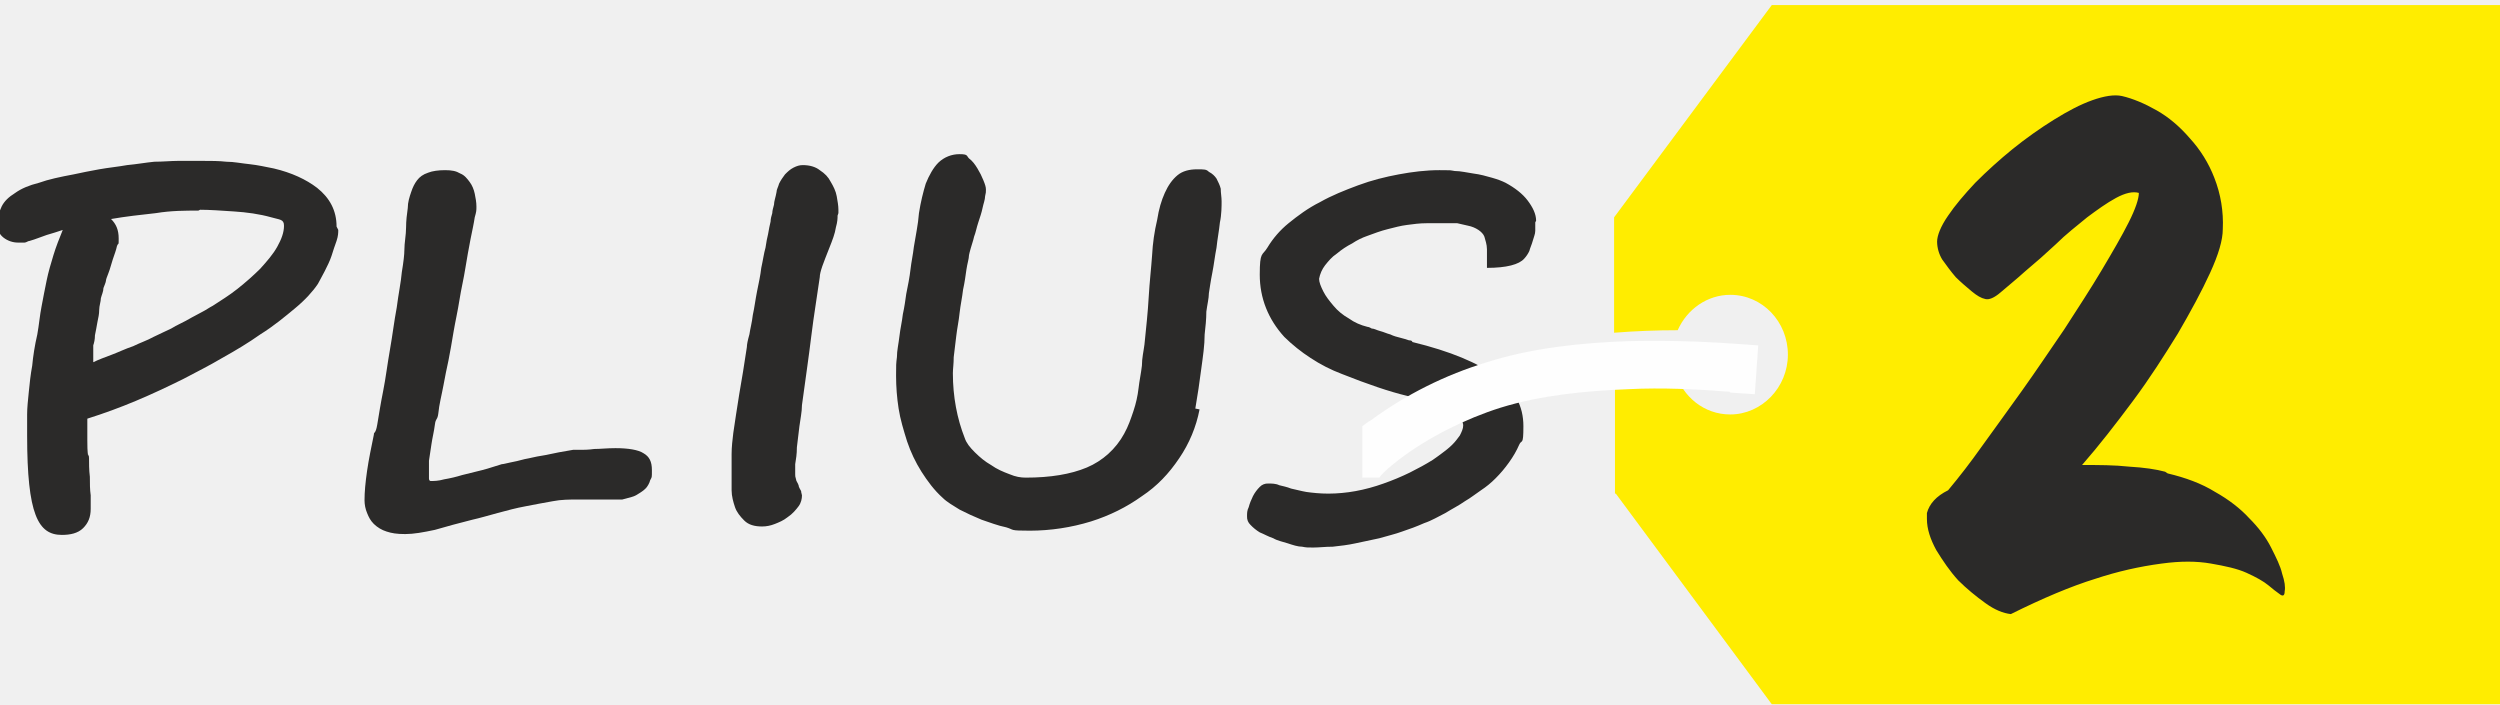
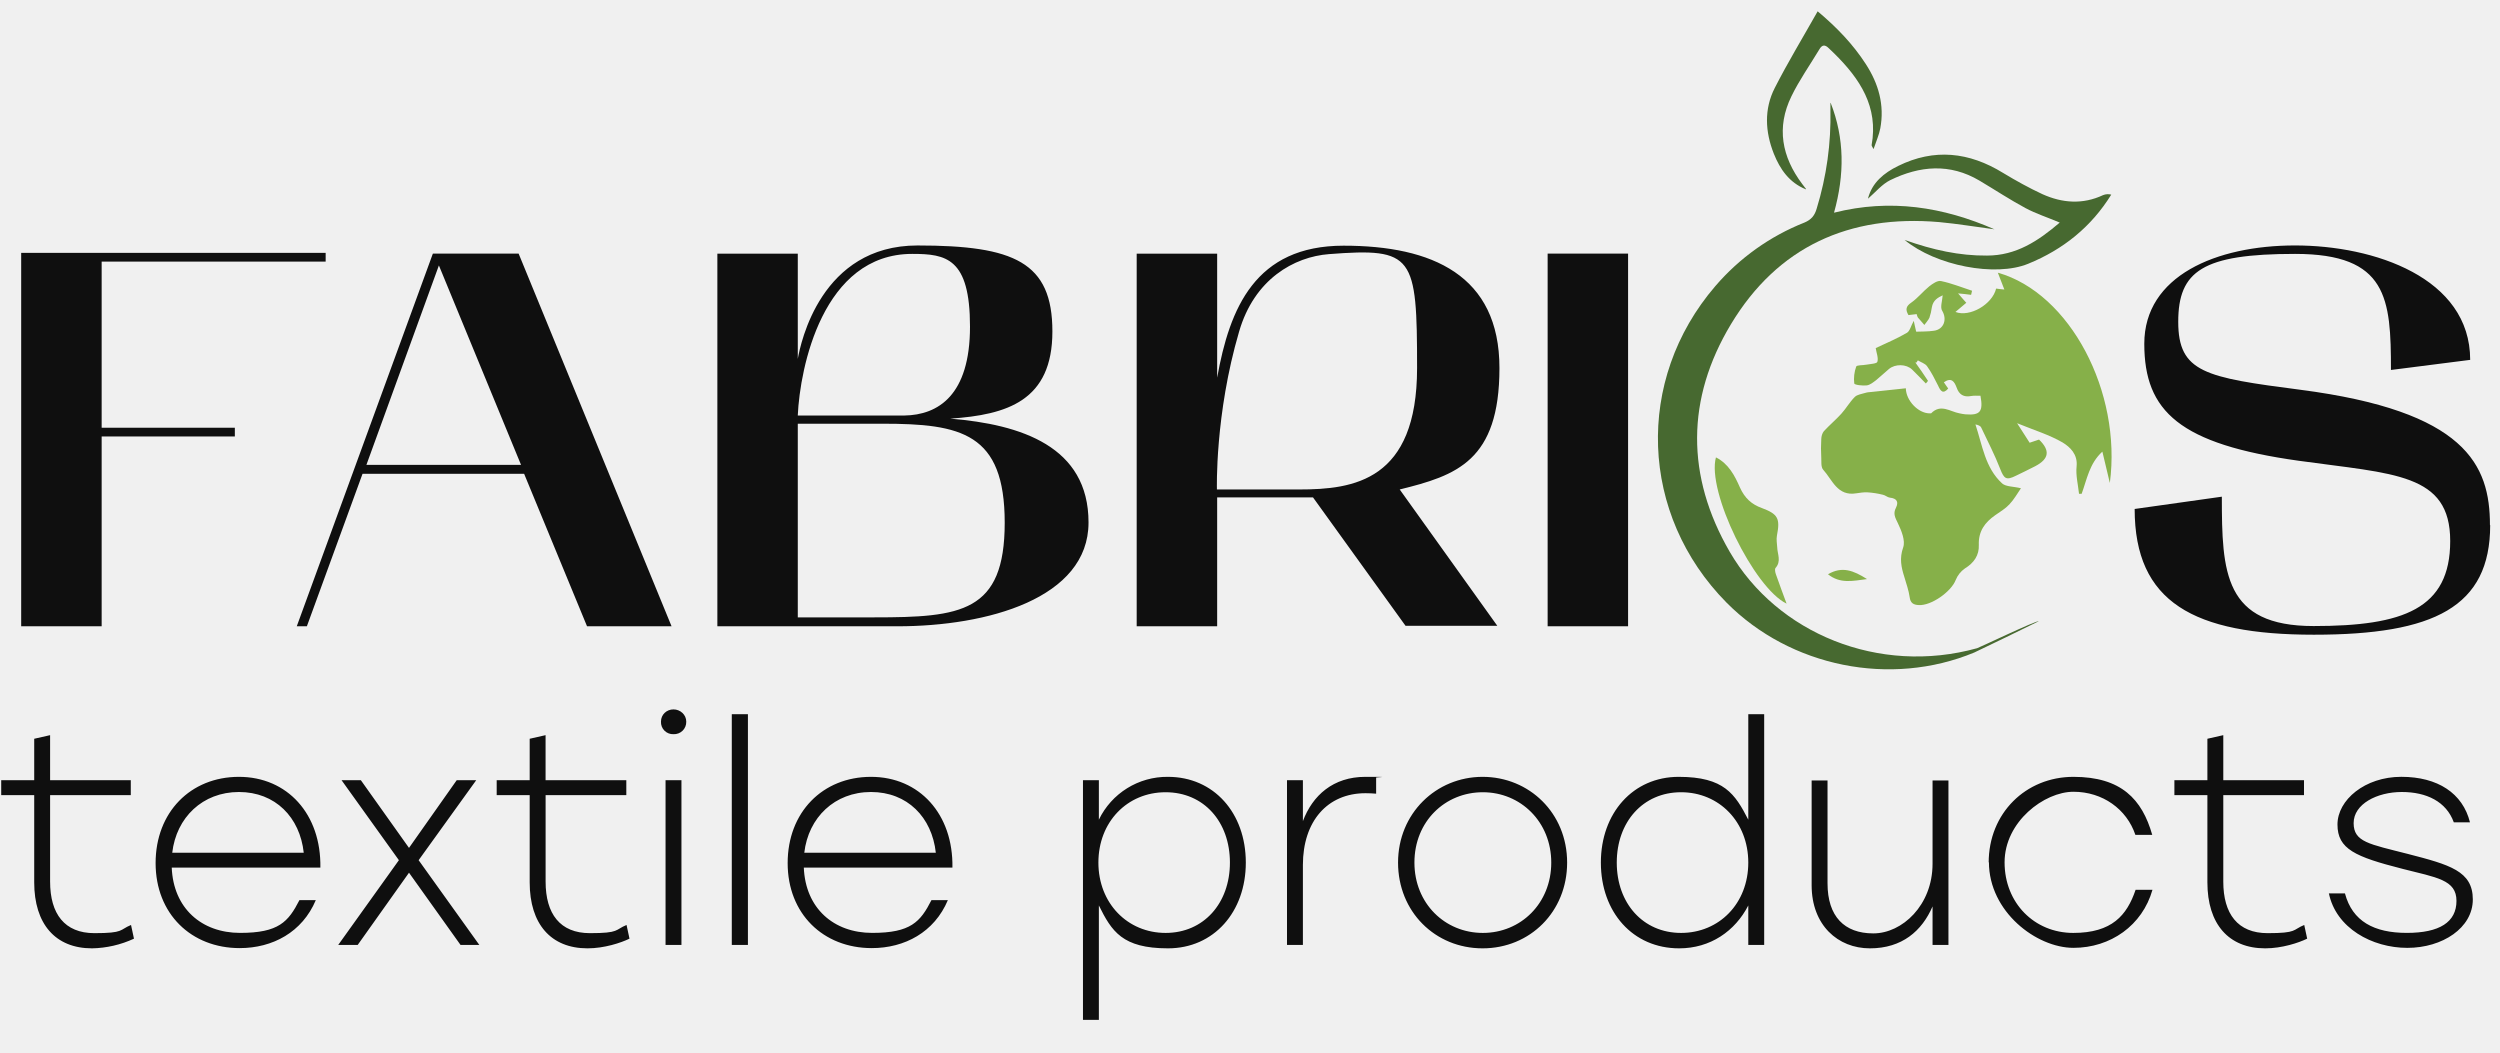
- <svg xmlns="http://www.w3.org/2000/svg" width="142" height="40" fill="none">
-   <g clip-path="url(#clip0_2009_5105)">
-     <path fill-rule="evenodd" clip-rule="evenodd" d="M91.73 28.038v-6.746a41.713 41.713 0 013.418-.144c.434 1.388 1.637 2.393 3.13 2.393 1.782 0 3.274-1.531 3.274-3.398 0-1.866-1.444-3.397-3.274-3.397-1.3 0-2.456.814-2.985 2.01-1.204 0-2.408.048-3.612.143v-6.555L100.638.287H142V40h-41.362l-8.86-11.962h-.049z" fill="#FFED00" />
-     <path d="M123.124 26.89c1.012.24 1.927.574 2.697 1.053.77.43 1.445.956 1.926 1.483.53.526.963 1.1 1.252 1.675.289.574.53 1.052.626 1.483.144.43.193.765.144 1.005 0 .239-.096.287-.24.19a9.417 9.417 0 01-.674-.525c-.289-.24-.723-.479-1.252-.718-.53-.24-1.204-.383-2.023-.526-.818-.144-1.733-.144-2.793 0a20.462 20.462 0 00-3.755.86c-1.397.431-2.986 1.101-4.816 2.01-.433-.047-.915-.239-1.444-.622-.53-.382-1.06-.813-1.541-1.291-.482-.527-.867-1.101-1.252-1.723-.337-.622-.53-1.196-.53-1.77v-.335c.145-.527.53-.957 1.204-1.292a38.476 38.476 0 001.878-2.44c.722-1.005 1.493-2.058 2.311-3.206.819-1.148 1.589-2.297 2.408-3.493.77-1.196 1.493-2.296 2.119-3.35.626-1.052 1.155-1.96 1.54-2.726.386-.766.578-1.34.578-1.675-.337-.096-.77 0-1.3.287-.529.287-1.059.67-1.637 1.1-.578.479-1.204.957-1.782 1.532a40 40 0 01-1.733 1.53c-.53.48-1.011.862-1.396 1.197-.386.335-.675.43-.867.383-.241-.048-.482-.192-.771-.431-.289-.24-.626-.526-.915-.813-.288-.335-.529-.67-.77-1.005a1.996 1.996 0 01-.289-1.005c0-.335.193-.861.626-1.483.385-.574.915-1.196 1.541-1.866a27.955 27.955 0 012.119-1.914 23.846 23.846 0 012.359-1.675c.771-.478 1.493-.861 2.167-1.1.674-.24 1.252-.335 1.685-.24.626.144 1.3.431 1.974.814.675.383 1.301.909 1.878 1.579a7.118 7.118 0 011.397 2.249 7.03 7.03 0 01.481 2.918c0 .622-.24 1.436-.722 2.488-.481 1.053-1.107 2.201-1.83 3.445-.77 1.244-1.589 2.536-2.552 3.828-.963 1.292-1.926 2.536-2.889 3.637.963 0 1.83 0 2.697.095.818.048 1.492.144 2.022.287M87.203 12.632v.478c0 .191-.096.383-.144.574-.049.192-.145.383-.193.574a1.669 1.669 0 01-.289.431c-.289.335-1.011.526-2.118.526v-1.052c0-.287-.097-.527-.145-.718-.048-.144-.193-.287-.337-.383a1.612 1.612 0 00-.578-.239c-.192-.048-.433-.096-.626-.144H81.04c-.386 0-.77.048-1.108.096-.385.048-.722.144-1.107.24-.386.095-.77.239-1.156.382a3.72 3.72 0 00-.867.43 4.53 4.53 0 00-.866.575c-.29.191-.482.43-.675.67a1.8 1.8 0 00-.337.765c0 .192.097.43.241.718.145.287.337.526.578.813.24.288.53.527.867.718.337.24.674.383 1.06.479 0 0 .095 0 .24.095.144 0 .289.096.481.144.193.048.385.143.578.191.193.096.385.144.578.192a5.6 5.6 0 01.481.143c.145 0 .193.048.193.096 2.167.526 3.756 1.196 4.767 1.962 1.06.765 1.541 1.674 1.541 2.822 0 1.149-.096.718-.24 1.053-.145.335-.338.67-.579 1.005-.24.335-.481.622-.77.909a5.04 5.04 0 01-.819.67c-.288.191-.577.43-.914.622-.337.24-.723.43-1.108.67-.385.191-.77.43-1.204.574-.433.191-.818.335-1.252.478-.385.144-.818.24-1.3.383-.433.096-.915.191-1.348.287-.433.096-.867.144-1.3.192-.433 0-.77.047-1.108.047-.337 0-.385 0-.626-.047-.24 0-.53-.096-.818-.192-.29-.096-.578-.143-.819-.287-.289-.096-.53-.24-.77-.335a2.546 2.546 0 01-.53-.43.612.612 0 01-.192-.479c0-.191 0-.335.096-.526.048-.192.144-.43.24-.622.097-.192.241-.383.386-.526a.62.62 0 01.481-.192c.193 0 .434 0 .626.096.193.048.434.096.674.191.241.048.578.144.867.192.337.047.77.095 1.252.095a8.8 8.8 0 001.54-.143c.53-.096 1.06-.24 1.59-.43a13.92 13.92 0 001.493-.623c.481-.24.915-.478 1.3-.718.144-.095.337-.239.53-.382.192-.144.385-.288.577-.479.193-.191.29-.335.434-.526.096-.191.192-.383.192-.574 0-.192-.144-.43-.481-.622-.482-.287-.963-.527-1.445-.67-.481-.144-.915-.287-1.252-.383-1.011-.24-2.263-.67-3.707-1.244a8.928 8.928 0 01-1.782-.91 9.562 9.562 0 01-1.493-1.195c-.915-1.005-1.396-2.201-1.396-3.54 0-1.34.144-1.053.433-1.532a5.303 5.303 0 011.204-1.388c.53-.43 1.107-.86 1.781-1.196.675-.383 1.397-.67 2.167-.957.77-.287 1.541-.478 2.312-.622.77-.143 1.54-.239 2.311-.239.77 0 .53 0 .867.048.337 0 .722.096 1.059.143.385.048.722.144 1.06.24.336.095.577.191.77.287.53.287.963.622 1.252 1.005.289.382.481.765.481 1.148M68.135 23.254a7.408 7.408 0 01-1.156 2.775c-.578.861-1.252 1.579-2.118 2.153-.867.622-1.83 1.1-2.89 1.435a11.921 11.921 0 01-3.466.526c-1.204 0-.867-.047-1.349-.19-.481-.096-.963-.288-1.396-.431a15.71 15.71 0 01-1.252-.575c-.385-.239-.722-.43-.963-.67-.482-.43-.867-.956-1.204-1.483a8.058 8.058 0 01-.818-1.722c-.193-.622-.386-1.244-.482-1.866a12.179 12.179 0 01-.144-1.866c0-.622 0-.67.048-1.053 0-.383.096-.765.144-1.196.048-.43.145-.814.193-1.244.096-.43.144-.814.192-1.148.097-.479.193-.957.241-1.388.048-.43.145-.861.193-1.292.096-.622.24-1.244.289-1.914.096-.622.24-1.196.385-1.674.193-.479.433-.91.722-1.197a1.716 1.716 0 011.204-.478c.481 0 .385.096.53.24.192.143.337.334.481.573.145.24.241.431.337.67.097.24.145.383.145.527 0 .143 0 .19-.048.382 0 .192-.097.43-.145.67-.048.24-.144.527-.24.814-.097.287-.145.574-.241.813-.049.24-.145.478-.193.67-.048.191-.096.335-.096.383 0 .191-.097.478-.145.813-.048.335-.096.718-.192 1.148-.048.431-.145.862-.193 1.292-.048.479-.145.91-.193 1.34-.048.43-.096.813-.144 1.196 0 .383-.048.67-.048.91 0 1.339.24 2.583.674 3.683.096.288.289.527.578.814.289.287.578.526.915.718.337.239.674.382 1.059.526.337.143.626.191.915.191 1.396 0 2.552-.191 3.467-.574a4.33 4.33 0 002.118-1.914c.241-.43.386-.861.53-1.292.145-.43.24-.861.29-1.292.047-.43.144-.86.192-1.291 0-.431.096-.814.144-1.197.096-.957.193-1.818.24-2.679.049-.861.145-1.675.194-2.392a11.18 11.18 0 01.288-2.01c.097-.622.241-1.1.434-1.531.192-.43.433-.766.722-1.005.289-.24.674-.335 1.108-.335.433 0 .53 0 .674.144.192.095.337.239.433.383.096.19.193.382.24.574 0 .239.049.478.049.717 0 .24 0 .766-.096 1.197-.048.478-.145.957-.193 1.435-.096.479-.144.957-.24 1.435-.097.479-.145.862-.193 1.149 0 .287-.097.67-.145 1.052 0 .431-.048.862-.096 1.292 0 .622-.096 1.244-.193 1.962a51.429 51.429 0 01-.337 2.249m-20.32-10.957c0 .143 0 .335-.096.67-.048.335-.193.717-.385 1.196-.145.383-.29.717-.386 1.005-.096.287-.144.478-.144.622-.145 1.052-.337 2.153-.482 3.349-.144 1.196-.337 2.488-.53 3.923 0 .383-.096.814-.144 1.197-.048.43-.096.813-.144 1.196 0 .383-.048.67-.096.957v.574c0 .096 0 .143.048.287 0 .096.096.191.144.335 0 .096.096.239.145.335 0 .095.048.191.048.239 0 .191-.048.43-.193.622-.144.191-.337.43-.626.622-.24.191-.481.287-.722.383-.24.096-.482.143-.722.143-.434 0-.77-.095-1.012-.335-.24-.239-.433-.478-.53-.765-.096-.287-.192-.622-.192-.957v-2.058c0-.382.048-.813.096-1.196.097-.622.193-1.34.337-2.2.145-.814.29-1.723.434-2.68 0-.144.048-.383.144-.718.048-.335.145-.67.193-1.1.096-.43.144-.861.24-1.34.097-.478.193-.91.241-1.34.097-.43.145-.813.241-1.148.048-.335.096-.574.145-.766.048-.287.096-.526.144-.717 0-.144.048-.335.096-.479 0-.143.049-.287.097-.478 0-.192.096-.43.144-.718 0-.144.096-.287.145-.478.096-.192.192-.335.337-.527.144-.143.289-.287.481-.382.193-.096.337-.144.53-.144.385 0 .722.096.963.287.289.191.481.383.626.67.144.24.289.526.337.813.048.287.096.527.096.766v.191l-.048.144z" fill="#2B2A29" />
-     <path fill-rule="evenodd" clip-rule="evenodd" d="M98.23 22.249c-1.926-.144-3.804-.24-5.73-.144-2.408.096-4.96.335-7.271 1.053-1.974.622-4.093 1.674-5.73 2.919-.482.382-.867.67-1.156 1.052h-.963V24.21c.145-.095.289-.239.482-.334a21.867 21.867 0 016.597-3.302c2.551-.813 5.344-1.1 7.993-1.196 2.022-.048 3.996 0 6.019.143l1.396.096-.193 2.775-1.396-.095-.048-.048z" fill="#FEFEFE" />
-     <path d="M36.74 27.655c-.096.144-.24.24-.385.335-.145.096-.29.192-.482.24-.192.047-.337.095-.53.143h-2.551c-.434 0-.915 0-1.397.096-.53.096-1.06.191-1.54.287-.53.096-1.06.24-1.59.383-.53.143-1.011.287-1.444.383-.77.19-1.445.382-2.12.574-.673.143-1.203.239-1.684.239-.482 0-.77-.048-1.06-.144a1.815 1.815 0 01-.722-.43c-.193-.192-.289-.383-.385-.622a1.91 1.91 0 01-.145-.718c0-.478.049-1.005.145-1.675.096-.67.24-1.34.385-2.057 0-.191.096 0 .193-.574.096-.574.192-1.196.337-1.914.144-.718.24-1.531.385-2.345.144-.813.24-1.626.385-2.392.096-.765.24-1.435.289-2.01.096-.574.144-1.004.144-1.244 0-.43.097-.86.097-1.291 0-.383.048-.766.096-1.1 0-.336.096-.623.193-.91.096-.287.192-.478.337-.67.144-.191.337-.335.626-.43.24-.096.578-.144.963-.144s.626.048.866.191c.241.096.386.287.53.479.145.191.24.43.29.67.047.239.095.478.095.717 0 .24 0 .288-.096.623-.048.334-.144.765-.24 1.243a54.285 54.285 0 00-.29 1.627c-.096.622-.24 1.197-.337 1.819-.096.622-.24 1.244-.337 1.818-.096.574-.192 1.148-.289 1.627-.096.43-.192.909-.289 1.435-.096.526-.24 1.052-.288 1.579-.049.383-.145.24-.193.622-.048.383-.145.765-.193 1.1-.048.335-.096.67-.144.957v1.005c0 .096.048.144.096.144.193 0 .434 0 .77-.096a7.69 7.69 0 001.012-.24l1.155-.286c.386-.096.77-.24 1.108-.335.096 0 .24-.048.482-.096.24-.048.481-.096.818-.191.289-.048.626-.144.963-.192.337-.048.674-.143.963-.191.289-.048.578-.096.819-.144h.481c.097 0 .385 0 .723-.048.337 0 .722-.047 1.203-.047.723 0 1.3.095 1.59.287.336.191.48.478.48.957 0 .478 0 .382-.096.574-.048.191-.144.335-.288.526M11.268 11.962c-.723 0-1.541 0-2.408.143-.867.096-1.734.192-2.552.335.289.287.433.622.433 1.1 0 .48 0 .192-.096.431-.048.24-.145.479-.24.766-.097.287-.145.526-.242.765-.096.24-.144.383-.144.431 0 .096-.096.287-.144.43 0 .192-.097.383-.145.575 0 .191-.096.43-.096.67 0 .239-.048.43-.097.67-.048.287-.096.526-.144.765 0 .24-.048.43-.096.574v.957c.289-.143.674-.287 1.059-.43.385-.144.77-.335 1.204-.479.385-.191.818-.335 1.155-.526.386-.192.723-.335 1.012-.479.144-.095.337-.191.53-.287.192-.096.385-.191.625-.335.193-.095.434-.239.626-.335.193-.095.386-.239.578-.335.434-.287.915-.574 1.396-.956.482-.383.915-.766 1.3-1.149.386-.43.723-.813.964-1.244.24-.43.385-.813.385-1.196s-.24-.335-.722-.479c-.675-.19-1.397-.287-2.12-.334-.721-.048-1.396-.096-1.925-.096m7.849 1.148c0 .144 0 .335-.097.622-.096.287-.192.527-.289.862-.096.287-.24.574-.385.86-.144.288-.289.527-.385.718-.289.431-.722.91-1.3 1.388-.578.478-1.204 1.005-1.974 1.483-.675.479-1.397.91-2.167 1.34-.723.43-1.493.813-2.215 1.196-.867.43-1.782.861-2.697 1.244A31.7 31.7 0 014.96 23.78v1.244c0 .287 0 .574.048.909 0 .335 0-.383.048 0 0 .383 0 .766.048 1.148 0 .383 0 .718.048 1.053v.765c0 .479-.144.814-.433 1.101-.289.287-.722.383-1.204.383-1.348 0-1.974-1.148-1.974-5.646V23.54c0-.383.048-.814.096-1.292.048-.479.096-.957.193-1.483.048-.527.144-1.149.289-1.77.096-.527.144-1.101.24-1.58.097-.526.193-1.005.29-1.483.096-.478.24-.957.385-1.435.144-.479.337-.957.53-1.436-.29.096-.579.192-.916.287-.289.096-.626.24-.963.335-.096 0-.192.096-.289.096H1.06a1.35 1.35 0 01-.866-.287c-.241-.192-.337-.43-.337-.766 0-.335.096-.717.24-1.005.145-.287.386-.526.77-.765.338-.24.771-.43 1.349-.574.53-.192 1.204-.335 1.974-.479.434-.095.915-.191 1.445-.287.53-.095 1.06-.143 1.589-.239.53-.048 1.06-.144 1.54-.191.482 0 .964-.048 1.349-.048h1.396c.482 0 .915 0 1.349.048.433 0 .866.095 1.348.143.433.048.867.144 1.348.24 1.011.239 1.83.621 2.456 1.1.722.574 1.107 1.292 1.107 2.2l.097.192z" fill="#2B2A29" />
+ <svg xmlns="http://www.w3.org/2000/svg" width="95" height="40" fill="none">
+   <g clip-path="url(#clip0_2002_874)">
+     <path d="M72.778 13.767c.165.228.33.466.485.704 0 .01-.055.074-.082.101-.183-.183-.348-.366-.522-.53-.22-.211-.64-.22-.879-.02-.165.138-.32.285-.485.422-.11.082-.229.183-.357.201-.165.019-.467-.018-.476-.073-.027-.21 0-.44.073-.64.019-.065.248-.046.385-.074.146-.027.403-.037.42-.11.047-.146-.036-.338-.063-.521.366-.174.787-.348 1.18-.577.12-.064.156-.266.266-.458.028.147.055.247.092.412.192-.009.439 0 .677-.036.384-.055.503-.44.311-.76-.082-.128 0-.357.019-.586-.174.082-.367.183-.412.458a2.036 2.036 0 01-.092.393c-.046.1-.128.183-.192.275a7.808 7.808 0 01-.247-.284c-.019-.027-.028-.064-.046-.128-.11.01-.21.027-.311.037-.128-.211-.092-.34.11-.476.247-.174.439-.421.677-.614.128-.1.32-.238.458-.201.393.082.778.238 1.171.366l-.036.156c-.147-.019-.284-.037-.495-.055.12.137.202.238.312.357-.129.11-.266.22-.412.348.54.21 1.4-.284 1.546-.888.11.018.23.027.312.036-.074-.201-.156-.402-.247-.64 2.746.778 4.713 4.53 4.256 7.99-.092-.393-.183-.76-.284-1.19-.494.449-.586 1.053-.787 1.602h-.1c-.037-.348-.129-.704-.092-1.043.046-.458-.247-.732-.531-.906-.504-.293-1.08-.467-1.73-.733.174.266.32.495.476.742.128-.046.247-.083.357-.12.43.413.384.733-.138 1.008-.247.128-.494.247-.74.366-.367.183-.45.119-.596-.256-.21-.54-.476-1.053-.723-1.575-.028-.064-.119-.1-.22-.119.266.796.367 1.648 1.016 2.243.147.128.421.11.714.183-.146.21-.265.43-.44.613-.155.165-.356.284-.54.412-.393.275-.64.613-.621 1.126.018.393-.184.686-.531.897a.984.984 0 00-.348.44c-.174.448-.934.979-1.4.951-.202-.009-.321-.073-.349-.302-.036-.256-.128-.512-.2-.76-.12-.375-.193-.714-.047-1.126.092-.256-.064-.64-.201-.924-.1-.21-.192-.357-.073-.586.11-.22.036-.357-.23-.384-.09-.01-.173-.092-.264-.11a3.257 3.257 0 00-.586-.092c-.147-.009-.293.019-.43.037-.715.119-.907-.513-1.255-.897-.091-.1-.064-.311-.073-.467a5.718 5.718 0 010-.686c0-.11.037-.238.1-.312.211-.228.45-.43.66-.659.183-.201.32-.448.513-.64.091-.092.256-.11.402-.156.083-.027.174-.027.257-.037l1.281-.137c.01.476.476.943.888.952h.073c.366-.375.723-.064 1.08 0 .073.018.147.028.22.037.567.046.686-.101.576-.705-.118 0-.247-.01-.356.01-.284.054-.458-.056-.55-.321-.082-.22-.192-.403-.485-.202.055.074.1.156.165.238-.201.23-.293.092-.384-.11-.129-.256-.257-.512-.421-.74-.074-.102-.23-.147-.348-.22-.019.027-.037.063-.064.09l-.037-.017z" fill="#86B049" />
+     <path d="M69.565 3.908c.531 1.355.531 2.728.128 4.174 2.142-.54 4.147-.22 6.097.632-.705-.092-1.401-.21-2.106-.275-3.414-.293-6.132.934-7.908 3.881-1.703 2.829-1.712 5.776-.046 8.65 1.803 3.103 5.675 4.696 9.4 3.662.074-.019 2.252-1.062 2.344-1.026a202.29 202.29 0 01-2.453 1.19c-3.177 1.318-6.984.55-9.41-1.894-3.304-3.341-3.497-8.458-.43-12.028a8.666 8.666 0 013.386-2.416c.266-.11.394-.275.467-.531.376-1.227.55-2.48.522-3.762v-.257h.01z" fill="#476930" />
+     <path d="M70.984 7.542c.156-.604.604-.97 1.144-1.235 1.373-.678 2.7-.531 3.991.265.485.293.98.568 1.492.806.75.338 1.529.402 2.307.036a.494.494 0 01.31-.018c-.759 1.226-1.83 2.087-3.157 2.627-1.245.513-3.515.073-4.696-.906 1.08.384 2.087.604 3.13.595 1.108 0 1.941-.55 2.765-1.254-.476-.202-.906-.339-1.3-.55-.595-.32-1.162-.695-1.748-1.043-1.126-.668-2.27-.568-3.396-.018-.311.155-.558.457-.833.695h-.009zm-2.362-.348c-.631-.256-.979-.76-1.217-1.354-.33-.833-.375-1.694.037-2.5.494-.97 1.061-1.903 1.629-2.91.732.613 1.345 1.254 1.83 2.005.486.75.715 1.556.55 2.444-.046.247-.156.485-.256.787-.055-.1-.074-.128-.074-.147.266-1.464-.448-2.526-1.41-3.478-.073-.073-.146-.137-.219-.21-.147-.147-.256-.129-.357.045-.357.595-.76 1.163-1.062 1.785-.576 1.181-.366 2.298.412 3.332.046.064.1.128.147.192l-.01.01z" fill="#476930" />
+     <path d="M65.208 17.382c.476.238.714.696.906 1.135.183.412.449.65.833.787.614.23.705.394.577 1.044-.028.146 0 .302.01.448.008.266.164.531-.065.788-.036.045-.01.173.018.247.138.384.275.768.403 1.107-1.236-.595-3.048-4.274-2.682-5.565v.01zm5.739 4.623c-.558.073-1.025.183-1.483-.183.531-.312.962-.147 1.483.183z" fill="#86B049" />
+     <path d="M.805 23.799V9.61h11.57v.33H3.863v6.315h5.061v.33H3.863v7.213H.805zM16.458 9.638h3.25l5.811 14.16h-3.212l-2.39-5.793h-6.141l-2.115 5.794h-.384l5.171-14.16h.01zm-2.536 8.028H19.8l-3.122-7.58-2.755 7.58zm16.394-8.028v4c.11-.613.879-4.31 4.549-4.31 3.67 0 5.126.63 5.126 3.267 0 2.636-1.721 3.167-3.881 3.313 2.69.22 5.254 1.053 5.254 3.946 0 2.892-3.854 3.945-7.259 3.945H27.26V9.639h3.057zm0 6.152h4.046c1.29-.019 2.498-.77 2.498-3.378 0-2.609-.906-2.764-2.196-2.764-3.405 0-4.266 4.33-4.348 6.132v.01zm0 .31v7.36h2.91c3.296 0 4.953-.183 4.953-3.597s-1.657-3.762-4.65-3.762h-3.213zm15.936-6.462v4.714c.476-2.645 1.446-5.016 4.805-5.016 3.36 0 5.922 1.117 5.922 4.65 0 3.534-1.638 4.083-3.79 4.614l3.708 5.18H53.41l-3.515-4.878h-3.643v4.897h-3.058V9.639h3.058zm0 8.962h3.121c2.069 0 4.476-.33 4.476-4.614 0-4.283-.128-4.576-3.341-4.33-1.336.101-2.847.953-3.423 2.948-.925 3.149-.842 5.996-.842 5.996h.009zM58.81 9.638h3.057v14.16H58.81V9.639zm35.817 10.316c0 3.112-2.133 4.165-6.7 4.165-4.568 0-6.81-1.236-6.81-4.778l3.313-.467c0 2.884.083 4.916 3.488 4.916s5.19-.65 5.19-3.232c0-2.58-2.133-2.544-5.749-3.048-4.521-.631-5.876-1.867-5.876-4.448 0-2.581 2.737-3.735 5.73-3.735 2.993 0 6.654 1.218 6.654 4.348l-3.011.384c0-2.718-.128-4.411-3.643-4.411-3.515 0-4.44.65-4.44 2.58 0 1.932 1.035 2.115 4.632 2.582 6.288.815 7.213 2.847 7.213 5.144h.009zM5.09 35.67a3.963 3.963 0 01-1.593.367c-1.392 0-2.197-.925-2.197-2.508v-3.314H.046v-.567H1.3v-1.575l.604-.137v1.712H4.97v.567H1.904v3.286c0 1.227.55 1.959 1.684 1.959 1.135 0 .943-.128 1.391-.311l.11.512v.01zm7.084-2.7H6.526c.064 1.547 1.135 2.48 2.6 2.48 1.464 0 1.83-.42 2.252-1.244H12c-.513 1.217-1.639 1.822-2.892 1.822-1.84 0-3.195-1.3-3.195-3.232 0-1.93 1.327-3.276 3.167-3.276 1.84 0 3.13 1.418 3.094 3.45zm-5.63-.567h4.998c-.146-1.346-1.08-2.307-2.462-2.307-1.382 0-2.38.97-2.535 2.307zm10.957 3.505l-1.959-2.745-1.95 2.745h-.74l2.306-3.221-2.179-3.04h.733l1.83 2.573 1.813-2.572h.741l-2.188 3.039 2.307 3.221h-.732.018zm6.417-.238c-.32.156-.952.367-1.593.367-1.391 0-2.197-.925-2.197-2.508v-3.314h-1.254v-.567h1.254v-1.575l.604-.137v1.712H23.8v.567h-3.067v3.286c0 1.227.55 1.959 1.684 1.959 1.136 0 .943-.128 1.392-.311l.11.512v.01zm2.16-8.247a.464.464 0 01-.485.476.456.456 0 01-.476-.476c0-.274.22-.466.476-.466s.485.2.485.466zm-.787 2.225h.604v6.26h-.604v-6.26zm2.517-2.508h.613v8.768h-.613V27.14zm8.384 5.83h-5.647c.064 1.547 1.135 2.48 2.6 2.48 1.464 0 1.83-.42 2.25-1.244h.623c-.512 1.217-1.638 1.822-2.892 1.822-1.84 0-3.195-1.3-3.195-3.232 0-1.93 1.328-3.276 3.167-3.276 1.84 0 3.13 1.418 3.094 3.45zm-5.63-.567h4.999c-.147-1.346-1.08-2.307-2.463-2.307-1.382 0-2.38.97-2.535 2.307zm16.779.375c0 1.877-1.217 3.259-2.957 3.259-1.739 0-2.141-.65-2.627-1.63v4.348h-.604v-9.107h.604v1.5a2.88 2.88 0 012.627-1.628c1.74 0 2.957 1.372 2.957 3.258zm-.604 0c0-1.547-.989-2.673-2.444-2.673-1.456 0-2.554 1.126-2.554 2.673 0 1.547 1.108 2.673 2.554 2.673 1.446 0 2.444-1.126 2.444-2.673zm5.556-3.222v.604a4.673 4.673 0 00-.403-.018c-1.446 0-2.38 1.062-2.38 2.728v3.038h-.604v-6.26h.604v1.556c.366-.98 1.154-1.684 2.371-1.684s.311.009.412.036zm7.258 3.222c0 1.867-1.41 3.259-3.212 3.259-1.803 0-3.213-1.392-3.213-3.259s1.446-3.258 3.213-3.258c1.766 0 3.212 1.372 3.212 3.258zm-5.803 0c0 1.547 1.154 2.673 2.6 2.673 1.446 0 2.6-1.126 2.6-2.673 0-1.547-1.163-2.673-2.6-2.673s-2.6 1.108-2.6 2.673zm13.291-5.638v8.768h-.604v-1.5c-.504.979-1.446 1.629-2.627 1.629-1.758 0-2.975-1.373-2.975-3.259s1.227-3.258 2.956-3.258c1.73 0 2.142.65 2.646 1.629v-4.01h.604zm-.604 5.638c0-1.547-1.108-2.673-2.554-2.673-1.446 0-2.444 1.126-2.444 2.673 0 1.547.998 2.673 2.444 2.673s2.554-1.117 2.554-2.673zm7.606-3.13v6.26h-.604v-1.464c-.403.934-1.162 1.593-2.38 1.593-1.217 0-2.215-.88-2.215-2.399v-3.981h.604v3.908c0 1.263.641 1.904 1.74 1.904 1.098 0 2.251-1.07 2.251-2.645v-3.167h.604v-.01zm1.529 3.13c0-1.876 1.41-3.258 3.222-3.258s2.608.85 2.993 2.206h-.64c-.33-.98-1.246-1.639-2.353-1.639-1.108 0-2.618 1.135-2.618 2.682s1.135 2.682 2.609 2.682c1.473 0 2.04-.668 2.37-1.639h.641c-.384 1.355-1.593 2.206-3.002 2.206-1.41 0-3.213-1.373-3.213-3.258l-.01.018zm12.1 2.892c-.32.156-.951.367-1.592.367-1.392 0-2.197-.925-2.197-2.508v-3.314h-1.254v-.567h1.254v-1.575l.604-.137v1.712h3.067v.567h-3.067v3.286c0 1.227.55 1.959 1.684 1.959 1.135 0 .943-.128 1.392-.311l.11.512v.01zm.824-1.72h.614c.283 1.061 1.107 1.5 2.352 1.5 1.245 0 1.886-.411 1.886-1.217 0-.805-.76-.887-2.05-1.217-1.795-.458-2.472-.75-2.472-1.684 0-.934 1.043-1.813 2.425-1.813 1.383 0 2.335.623 2.61 1.73h-.614c-.284-.787-1.035-1.153-1.977-1.153-.943 0-1.83.458-1.83 1.181 0 .723.594.796 2.059 1.172 1.592.412 2.47.65 2.47 1.73s-1.152 1.84-2.489 1.84c-1.336 0-2.718-.751-2.984-2.088v.019z" fill="#0F0F0F" />
  </g>
  <defs>
-     <clipPath id="clip0_2009_5105">
-       <path fill="#fff" d="M0 0h142v40H0z" />
+     <clipPath id="clip0_2002_874">
+       <path fill="#fff" d="M0 0h94.645v40H0z" />
    </clipPath>
  </defs>
</svg>
